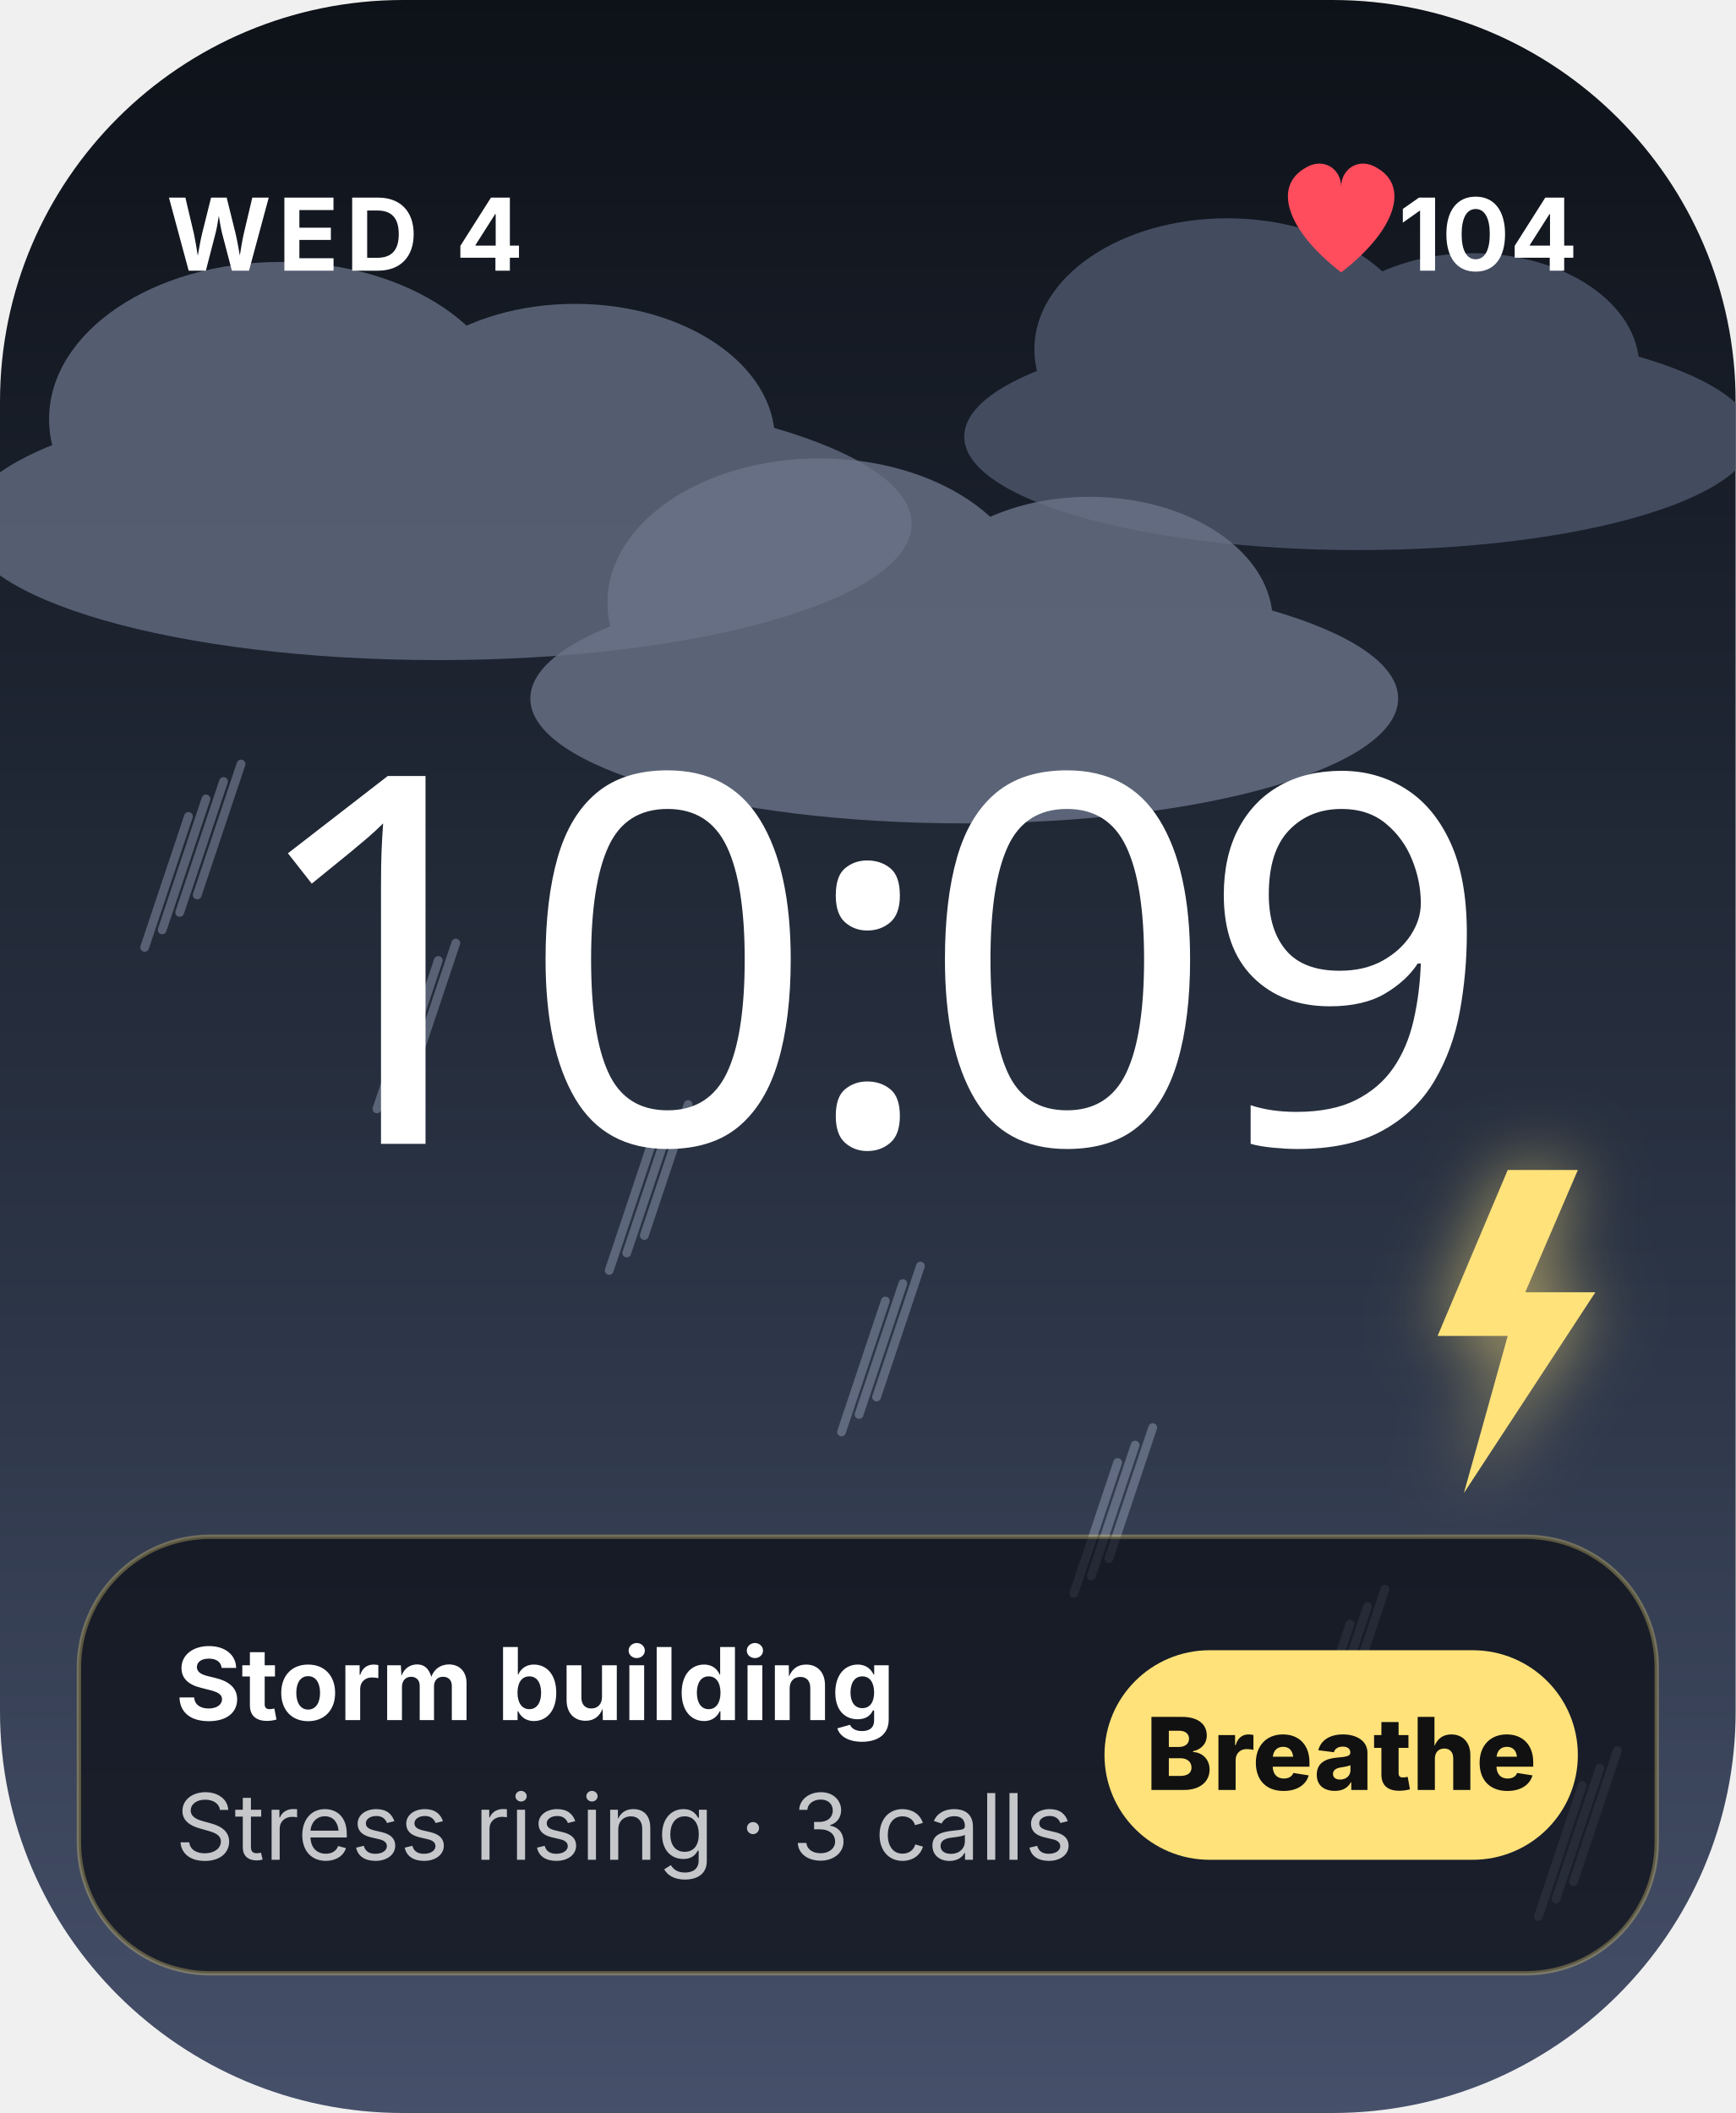
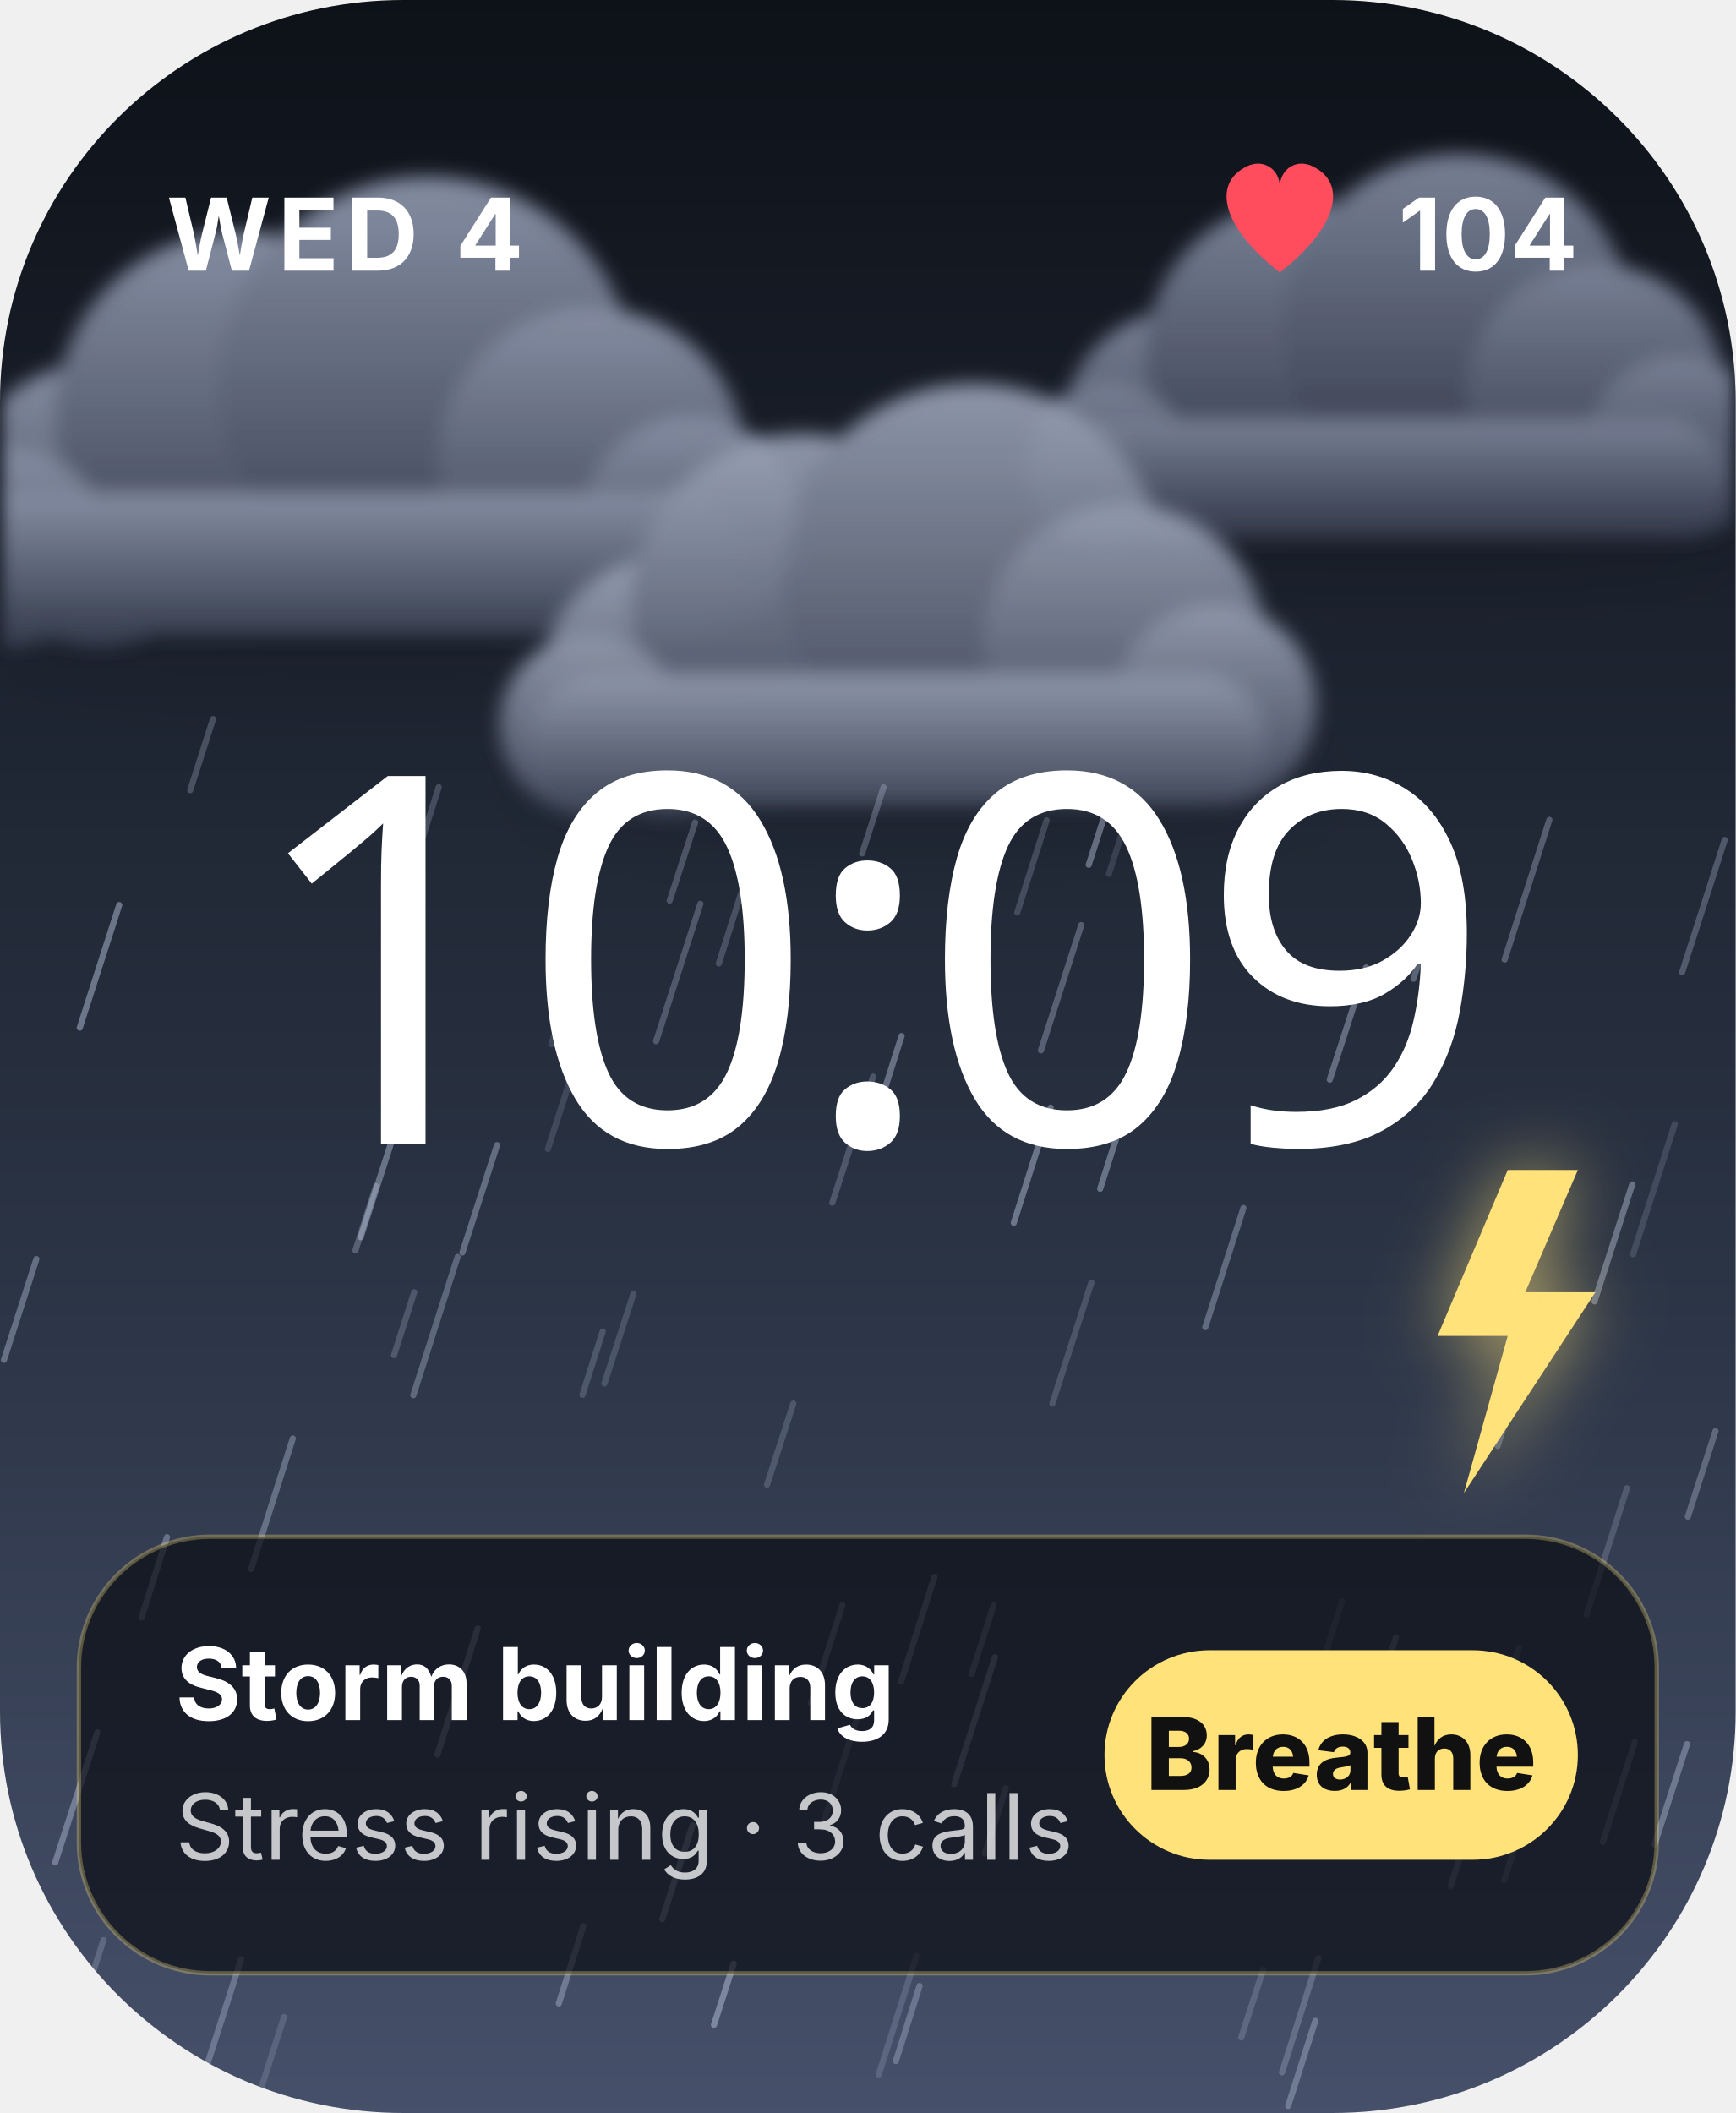
<svg xmlns="http://www.w3.org/2000/svg" width="368" height="448" preserveAspectRatio="none" viewBox="0 0 396 484">
  <defs>
    <clipPath id="innerweatheraltc">
      <rect width="396" height="484" rx="92" />
    </clipPath>
    <filter id="innerweatheraltb" x="-60%" y="-60%" width="220%" height="220%">
      <feGaussianBlur stdDeviation="40" />
    </filter>
    <filter id="innerweatheralts" x="-60%" y="-60%" width="220%" height="220%">
      <feGaussianBlur stdDeviation="8" />
    </filter>
  </defs>
  <g clip-path="url(#innerweatheraltc)">
    <defs>
      <linearGradient id="innerweatheraltsky" x1="0" y1="0" x2="0" y2="1">
        <stop offset="0" stop-color="#0d1118" />
        <stop offset=".6" stop-color="#2b3445" />
        <stop offset="1" stop-color="#46506a" />
      </linearGradient>
    </defs>
    <rect width="396" height="484" fill="url(#innerweatheraltsky)" />
-     <g transform="translate(100 120) scale(1.2)" opacity="0.9">
-       <ellipse cx="0" cy="0" rx="90" ry="26" fill="#5b6478" />
-       <ellipse cx="-30" cy="-20" rx="44" ry="30" fill="#5b6478" />
-       <ellipse cx="26" cy="-16" rx="38" ry="26" fill="#5b6478" />
+     <defs>
+       <linearGradient id="innerweatheraltcg4" x1="0" y1="0" x2="0" y2="1">
+         <stop offset="0" stop-color="#8a93a8" />
+         <stop offset="1" stop-color="#3a4152" />
+       </linearGradient>
+       <filter id="innerweatheraltcg4f" x="-30%" y="-30%" width="160%" height="160%">
+         <feGaussianBlur stdDeviation="1.76" />
+       </filter>
+     </defs>
+     <g transform="translate(80 108) scale(1.25)" opacity="0.95">
+       <ellipse cx="4" cy="26" rx="80" ry="12" fill="#000" opacity=".12" filter="url(#innerweatheralts)" />
+       <g fill="url(#innerweatheraltcg4)" filter="url(#innerweatheraltcg4f)">
+         <circle cx="-46" cy="6" r="26" />
+         <circle cx="-20" cy="-10" r="34" />
+         <circle cx="14" cy="-16" r="38" />
+         <circle cx="44" cy="-2" r="28" />
+         <circle cx="62" cy="10" r="20" />
+         <circle cx="-62" cy="14" r="18" />
+         <rect x="-74" y="4" width="146" height="26" rx="13" />
+       </g>
    </g>
-     <g transform="translate(310 100) scale(1)" opacity="0.95">
-       <ellipse cx="0" cy="0" rx="90" ry="26" fill="#454e62" />
-       <ellipse cx="-30" cy="-20" rx="44" ry="30" fill="#454e62" />
-       <ellipse cx="26" cy="-16" rx="38" ry="26" fill="#454e62" />
+     <defs>
+       <linearGradient id="innerweatheraltcg5" x1="0" y1="0" x2="0" y2="1">
+         <stop offset="0" stop-color="#7c859a" />
+         <stop offset="1" stop-color="#323849" />
+       </linearGradient>
+       <filter id="innerweatheraltcg5f" x="-30%" y="-30%" width="160%" height="160%">
+         <feGaussianBlur stdDeviation="2.10" />
+       </filter>
+     </defs>
+     <g transform="translate(318 92) scale(1.05)" opacity="0.95">
+       <ellipse cx="4" cy="26" rx="80" ry="12" fill="#000" opacity=".12" filter="url(#innerweatheralts)" />
+       <g fill="url(#innerweatheraltcg5)" filter="url(#innerweatheraltcg5f)">
+         <circle cx="-46" cy="6" r="26" />
+         <circle cx="-20" cy="-10" r="34" />
+         <circle cx="14" cy="-16" r="38" />
+         <circle cx="44" cy="-2" r="28" />
+         <circle cx="62" cy="10" r="20" />
+         <circle cx="-62" cy="14" r="18" />
+         <rect x="-74" y="4" width="146" height="26" rx="13" />
+       </g>
    </g>
-     <g transform="translate(220 160) scale(1.1)" opacity="0.8">
-       <ellipse cx="0" cy="0" rx="90" ry="26" fill="#6a7388" />
-       <ellipse cx="-30" cy="-20" rx="44" ry="30" fill="#6a7388" />
-       <ellipse cx="26" cy="-16" rx="38" ry="26" fill="#6a7388" />
+     <defs>
+       <linearGradient id="innerweatheraltcg6" x1="0" y1="0" x2="0" y2="1">
+         <stop offset="0" stop-color="#9aa3b6" />
+         <stop offset="1" stop-color="#454c5e" />
+       </linearGradient>
+       <filter id="innerweatheraltcg6f" x="-30%" y="-30%" width="160%" height="160%">
+         <feGaussianBlur stdDeviation="1.91" />
+       </filter>
+     </defs>
+     <g transform="translate(206 150) scale(1.15)" opacity="0.9">
+       <ellipse cx="4" cy="26" rx="80" ry="12" fill="#000" opacity=".12" filter="url(#innerweatheralts)" />
+       <g fill="url(#innerweatheraltcg6)" filter="url(#innerweatheraltcg6f)">
+         <circle cx="-46" cy="6" r="26" />
+         <circle cx="-20" cy="-10" r="34" />
+         <circle cx="14" cy="-16" r="38" />
+         <circle cx="44" cy="-2" r="28" />
+         <circle cx="62" cy="10" r="20" />
+         <circle cx="-62" cy="14" r="18" />
+         <rect x="-74" y="4" width="146" height="26" rx="13" />
+       </g>
    </g>
-     <line x1="-10" y1="150" x2="-20" y2="180" stroke="#b9c6e0" stroke-width="2" opacity=".35" stroke-linecap="round" />
-     <line x1="43" y1="187" x2="33" y2="217" stroke="#b9c6e0" stroke-width="2" opacity=".35" stroke-linecap="round" />
-     <line x1="96" y1="224" x2="86" y2="254" stroke="#b9c6e0" stroke-width="2" opacity=".35" stroke-linecap="round" />
-     <line x1="149" y1="261" x2="139" y2="291" stroke="#b9c6e0" stroke-width="2" opacity=".35" stroke-linecap="round" />
-     <line x1="202" y1="298" x2="192" y2="328" stroke="#b9c6e0" stroke-width="2" opacity=".35" stroke-linecap="round" />
-     <line x1="255" y1="335" x2="245" y2="365" stroke="#b9c6e0" stroke-width="2" opacity=".35" stroke-linecap="round" />
-     <line x1="308" y1="372" x2="298" y2="402" stroke="#b9c6e0" stroke-width="2" opacity=".35" stroke-linecap="round" />
-     <line x1="361" y1="409" x2="351" y2="439" stroke="#b9c6e0" stroke-width="2" opacity=".35" stroke-linecap="round" />
-     <line x1="-6" y1="446" x2="-16" y2="476" stroke="#b9c6e0" stroke-width="2" opacity=".35" stroke-linecap="round" />
-     <line x1="47" y1="183" x2="37" y2="213" stroke="#b9c6e0" stroke-width="2" opacity=".35" stroke-linecap="round" />
-     <line x1="100" y1="220" x2="90" y2="250" stroke="#b9c6e0" stroke-width="2" opacity=".35" stroke-linecap="round" />
-     <line x1="153" y1="257" x2="143" y2="287" stroke="#b9c6e0" stroke-width="2" opacity=".35" stroke-linecap="round" />
-     <line x1="206" y1="294" x2="196" y2="324" stroke="#b9c6e0" stroke-width="2" opacity=".35" stroke-linecap="round" />
-     <line x1="259" y1="331" x2="249" y2="361" stroke="#b9c6e0" stroke-width="2" opacity=".35" stroke-linecap="round" />
-     <line x1="312" y1="368" x2="302" y2="398" stroke="#b9c6e0" stroke-width="2" opacity=".35" stroke-linecap="round" />
-     <line x1="365" y1="405" x2="355" y2="435" stroke="#b9c6e0" stroke-width="2" opacity=".35" stroke-linecap="round" />
-     <line x1="-2" y1="442" x2="-12" y2="472" stroke="#b9c6e0" stroke-width="2" opacity=".35" stroke-linecap="round" />
-     <line x1="51" y1="179" x2="41" y2="209" stroke="#b9c6e0" stroke-width="2" opacity=".35" stroke-linecap="round" />
-     <line x1="104" y1="216" x2="94" y2="246" stroke="#b9c6e0" stroke-width="2" opacity=".35" stroke-linecap="round" />
-     <line x1="157" y1="253" x2="147" y2="283" stroke="#b9c6e0" stroke-width="2" opacity=".35" stroke-linecap="round" />
-     <line x1="210" y1="290" x2="200" y2="320" stroke="#b9c6e0" stroke-width="2" opacity=".35" stroke-linecap="round" />
-     <line x1="263" y1="327" x2="253" y2="357" stroke="#b9c6e0" stroke-width="2" opacity=".35" stroke-linecap="round" />
-     <line x1="316" y1="364" x2="306" y2="394" stroke="#b9c6e0" stroke-width="2" opacity=".35" stroke-linecap="round" />
-     <line x1="369" y1="401" x2="359" y2="431" stroke="#b9c6e0" stroke-width="2" opacity=".35" stroke-linecap="round" />
-     <line x1="2" y1="438" x2="-8" y2="468" stroke="#b9c6e0" stroke-width="2" opacity=".35" stroke-linecap="round" />
-     <line x1="55" y1="175" x2="45" y2="205" stroke="#b9c6e0" stroke-width="2" opacity=".35" stroke-linecap="round" />
+     <line x1="66.8" y1="329.5" x2="57.3" y2="359.4" stroke="#c7d3ec" stroke-width="1.4" opacity="0.34" stroke-linecap="round" />
+     <line x1="300.8" y1="448.5" x2="292.5" y2="474.7" stroke="#c7d3ec" stroke-width="1.4" opacity="0.25" stroke-linecap="round" />
+     <line x1="227.0" y1="379.6" x2="217.7" y2="408.7" stroke="#c7d3ec" stroke-width="1.4" opacity="0.40" stroke-linecap="round" />
+     <line x1="181.0" y1="321.5" x2="175.0" y2="340.1" stroke="#c7d3ec" stroke-width="1.4" opacity="0.20" stroke-linecap="round" />
+     <line x1="104.4" y1="287.9" x2="94.3" y2="319.6" stroke="#c7d3ec" stroke-width="1.4" opacity="0.32" stroke-linecap="round" />
+     <line x1="335.8" y1="416.8" x2="331.0" y2="432.0" stroke="#c7d3ec" stroke-width="1.4" opacity="0.26" stroke-linecap="round" />
+     <line x1="306.2" y1="366.8" x2="296.4" y2="397.6" stroke="#c7d3ec" stroke-width="1.4" opacity="0.16" stroke-linecap="round" />
+     <line x1="201.6" y1="180.3" x2="196.7" y2="195.5" stroke="#c7d3ec" stroke-width="1.4" opacity="0.27" stroke-linecap="round" />
+     <line x1="209.8" y1="454.9" x2="204.4" y2="472.1" stroke="#c7d3ec" stroke-width="1.4" opacity="0.31" stroke-linecap="round" />
+     <line x1="209.1" y1="448.0" x2="200.5" y2="475.2" stroke="#c7d3ec" stroke-width="1.4" opacity="0.18" stroke-linecap="round" />
+     <line x1="-1.6" y1="354.1" x2="-8.1" y2="374.4" stroke="#c7d3ec" stroke-width="1.4" opacity="0.32" stroke-linecap="round" />
+     <line x1="238.8" y1="187.9" x2="232.1" y2="209.0" stroke="#c7d3ec" stroke-width="1.4" opacity="0.21" stroke-linecap="round" />
+     <line x1="246.7" y1="211.9" x2="237.5" y2="240.6" stroke="#c7d3ec" stroke-width="1.4" opacity="0.31" stroke-linecap="round" />
+     <line x1="158.6" y1="188.4" x2="152.8" y2="206.3" stroke="#c7d3ec" stroke-width="1.4" opacity="0.26" stroke-linecap="round" />
+     <line x1="346.6" y1="377.4" x2="339.1" y2="400.9" stroke="#c7d3ec" stroke-width="1.4" opacity="0.16" stroke-linecap="round" />
+     <line x1="133.1" y1="441.2" x2="127.5" y2="458.9" stroke="#c7d3ec" stroke-width="1.4" opacity="0.35" stroke-linecap="round" />
+     <line x1="167.4" y1="449.8" x2="162.9" y2="463.8" stroke="#c7d3ec" stroke-width="1.4" opacity="0.43" stroke-linecap="round" />
+     <line x1="89.9" y1="259.7" x2="82.3" y2="283.4" stroke="#c7d3ec" stroke-width="1.4" opacity="0.41" stroke-linecap="round" />
+     <line x1="404.7" y1="404.5" x2="395.3" y2="433.8" stroke="#c7d3ec" stroke-width="1.4" opacity="0.16" stroke-linecap="round" />
+     <line x1="288.2" y1="451.2" x2="283.2" y2="466.7" stroke="#c7d3ec" stroke-width="1.4" opacity="0.20" stroke-linecap="round" />
+     <line x1="353.5" y1="187.8" x2="343.3" y2="219.8" stroke="#c7d3ec" stroke-width="1.4" opacity="0.31" stroke-linecap="round" />
+     <line x1="347.8" y1="312.0" x2="341.7" y2="331.2" stroke="#c7d3ec" stroke-width="1.4" opacity="0.28" stroke-linecap="round" />
+     <line x1="8.3" y1="288.4" x2="0.9" y2="311.5" stroke="#c7d3ec" stroke-width="1.4" opacity="0.37" stroke-linecap="round" />
+     <line x1="253.8" y1="181.2" x2="248.4" y2="198.1" stroke="#c7d3ec" stroke-width="1.4" opacity="0.41" stroke-linecap="round" />
+     <line x1="382.1" y1="257.5" x2="372.6" y2="287.3" stroke="#c7d3ec" stroke-width="1.4" opacity="0.16" stroke-linecap="round" />
+     <line x1="85.8" y1="271.7" x2="81.1" y2="286.4" stroke="#c7d3ec" stroke-width="1.4" opacity="0.29" stroke-linecap="round" />
+     <line x1="311.7" y1="221.6" x2="303.4" y2="247.3" stroke="#c7d3ec" stroke-width="1.4" opacity="0.38" stroke-linecap="round" />
+     <line x1="55.0" y1="448.8" x2="45.9" y2="477.2" stroke="#c7d3ec" stroke-width="1.4" opacity="0.31" stroke-linecap="round" />
+     <line x1="373.0" y1="399.0" x2="365.7" y2="421.9" stroke="#c7d3ec" stroke-width="1.4" opacity="0.25" stroke-linecap="round" />
+     <line x1="64.8" y1="462.0" x2="59.4" y2="478.9" stroke="#c7d3ec" stroke-width="1.4" opacity="0.17" stroke-linecap="round" />
+     <line x1="134.4" y1="233.9" x2="125.0" y2="263.2" stroke="#c7d3ec" stroke-width="1.4" opacity="0.16" stroke-linecap="round" />
+     <line x1="226.7" y1="367.7" x2="221.7" y2="383.4" stroke="#c7d3ec" stroke-width="1.4" opacity="0.30" stroke-linecap="round" />
+     <line x1="144.5" y1="296.4" x2="137.9" y2="316.9" stroke="#c7d3ec" stroke-width="1.4" opacity="0.19" stroke-linecap="round" />
+     <line x1="159.8" y1="207.0" x2="149.7" y2="238.5" stroke="#c7d3ec" stroke-width="1.4" opacity="0.27" stroke-linecap="round" />
+     <line x1="229.5" y1="409.6" x2="224.7" y2="424.6" stroke="#c7d3ec" stroke-width="1.4" opacity="0.29" stroke-linecap="round" />
+     <line x1="38.1" y1="352.1" x2="32.3" y2="370.5" stroke="#c7d3ec" stroke-width="1.4" opacity="0.35" stroke-linecap="round" />
+     <line x1="258.6" y1="182.7" x2="253.0" y2="200.2" stroke="#c7d3ec" stroke-width="1.4" opacity="0.15" stroke-linecap="round" />
+     <line x1="393.5" y1="192.4" x2="383.8" y2="222.7" stroke="#c7d3ec" stroke-width="1.4" opacity="0.28" stroke-linecap="round" />
+     <line x1="94.5" y1="296.0" x2="89.9" y2="310.4" stroke="#c7d3ec" stroke-width="1.4" opacity="0.22" stroke-linecap="round" />
+     <line x1="100.1" y1="180.3" x2="90.1" y2="211.7" stroke="#c7d3ec" stroke-width="1.4" opacity="0.22" stroke-linecap="round" />
+     <line x1="318.5" y1="375.0" x2="313.8" y2="389.8" stroke="#c7d3ec" stroke-width="1.4" opacity="0.29" stroke-linecap="round" />
+     <line x1="348.7" y1="413.7" x2="343.2" y2="430.7" stroke="#c7d3ec" stroke-width="1.4" opacity="0.22" stroke-linecap="round" />
+     <line x1="258.7" y1="248.1" x2="251.0" y2="272.3" stroke="#c7d3ec" stroke-width="1.4" opacity="0.41" stroke-linecap="round" />
+     <line x1="23.6" y1="444.4" x2="16.3" y2="467.2" stroke="#c7d3ec" stroke-width="1.4" opacity="0.22" stroke-linecap="round" />
+     <line x1="199.2" y1="246.6" x2="189.9" y2="275.5" stroke="#c7d3ec" stroke-width="1.4" opacity="0.24" stroke-linecap="round" />
+     <line x1="329.6" y1="201.9" x2="322.5" y2="224.2" stroke="#c7d3ec" stroke-width="1.4" opacity="0.33" stroke-linecap="round" />
+     <line x1="300.1" y1="462.9" x2="293.9" y2="482.4" stroke="#c7d3ec" stroke-width="1.4" opacity="0.33" stroke-linecap="round" />
+     <line x1="27.2" y1="207.3" x2="18.2" y2="235.4" stroke="#c7d3ec" stroke-width="1.4" opacity="0.44" stroke-linecap="round" />
+     <line x1="171.9" y1="195.7" x2="164.0" y2="220.7" stroke="#c7d3ec" stroke-width="1.4" opacity="0.23" stroke-linecap="round" />
+     <line x1="403.8" y1="375.4" x2="397.5" y2="395.1" stroke="#c7d3ec" stroke-width="1.4" opacity="0.19" stroke-linecap="round" />
+     <line x1="371.2" y1="340.9" x2="362.0" y2="369.8" stroke="#c7d3ec" stroke-width="1.4" opacity="0.20" stroke-linecap="round" />
+     <line x1="192.2" y1="367.7" x2="185.0" y2="390.2" stroke="#c7d3ec" stroke-width="1.4" opacity="0.32" stroke-linecap="round" />
+     <line x1="137.5" y1="305.0" x2="132.9" y2="319.5" stroke="#c7d3ec" stroke-width="1.4" opacity="0.21" stroke-linecap="round" />
+     <line x1="196.2" y1="391.5" x2="187.5" y2="418.7" stroke="#c7d3ec" stroke-width="1.4" opacity="0.22" stroke-linecap="round" />
+     <line x1="22.2" y1="396.8" x2="12.6" y2="426.6" stroke="#c7d3ec" stroke-width="1.4" opacity="0.39" stroke-linecap="round" />
+     <line x1="372.4" y1="271.3" x2="363.8" y2="298.1" stroke="#c7d3ec" stroke-width="1.4" opacity="0.39" stroke-linecap="round" />
+     <line x1="113.4" y1="262.3" x2="105.5" y2="286.9" stroke="#c7d3ec" stroke-width="1.4" opacity="0.37" stroke-linecap="round" />
+     <line x1="133.3" y1="216.0" x2="125.8" y2="239.2" stroke="#c7d3ec" stroke-width="1.4" opacity="0.16" stroke-linecap="round" />
+     <line x1="249.0" y1="293.8" x2="240.1" y2="321.5" stroke="#c7d3ec" stroke-width="1.4" opacity="0.20" stroke-linecap="round" />
+     <line x1="239.7" y1="253.7" x2="231.3" y2="280.1" stroke="#c7d3ec" stroke-width="1.4" opacity="0.42" stroke-linecap="round" />
+     <line x1="205.7" y1="237.3" x2="200.4" y2="254.1" stroke="#c7d3ec" stroke-width="1.4" opacity="0.40" stroke-linecap="round" />
+     <line x1="109.0" y1="373.0" x2="99.8" y2="401.9" stroke="#c7d3ec" stroke-width="1.4" opacity="0.38" stroke-linecap="round" />
+     <line x1="384.9" y1="399.5" x2="377.5" y2="422.5" stroke="#c7d3ec" stroke-width="1.4" opacity="0.36" stroke-linecap="round" />
+     <line x1="391.4" y1="327.8" x2="385.1" y2="347.4" stroke="#c7d3ec" stroke-width="1.4" opacity="0.31" stroke-linecap="round" />
+     <line x1="48.6" y1="164.7" x2="43.4" y2="181.0" stroke="#c7d3ec" stroke-width="1.4" opacity="0.25" stroke-linecap="round" />
+     <line x1="283.7" y1="276.7" x2="275.0" y2="304.0" stroke="#c7d3ec" stroke-width="1.4" opacity="0.34" stroke-linecap="round" />
+     <line x1="24.3" y1="465.6" x2="15.1" y2="494.5" stroke="#c7d3ec" stroke-width="1.4" opacity="0.35" stroke-linecap="round" />
+     <line x1="404.7" y1="337.1" x2="398.6" y2="356.0" stroke="#c7d3ec" stroke-width="1.4" opacity="0.19" stroke-linecap="round" />
+     <line x1="213.2" y1="361.2" x2="205.6" y2="385.2" stroke="#c7d3ec" stroke-width="1.4" opacity="0.34" stroke-linecap="round" />
+     <line x1="158.0" y1="418.1" x2="151.1" y2="439.6" stroke="#c7d3ec" stroke-width="1.4" opacity="0.41" stroke-linecap="round" />
    <path d="M344 268 L 328 306 L 344 306 L 334 342 L 364 296 L 348 296 L 360 268 Z" fill="#ffe27a" />
    <path d="M344 268 L 328 306 L 344 306 L 334 342 L 364 296 L 348 296 L 360 268 Z" fill="#ffe27a" opacity=".6" filter="url(#innerweatheralts)" />
    <text x="38" y="62" text-anchor="start" font-family="Inter" font-size="23" font-weight="700" fill="#fff" letter-spacing="1.5">WED 4</text>
-     <path transform="translate(306 54) scale(1.4)" fill="#ff4d5e" d="M0 6 C -9 -1 -11 -8 -6 -11 C -3 -13 0 -11 0 -8 C 0 -11 3 -13 6 -11 C 11 -8 9 -1 0 6Z" />
+     <path transform="translate(292 54) scale(1.4)" fill="#ff4d5e" d="M0 6 C -9 -1 -11 -8 -6 -11 C -3 -13 0 -11 0 -8 C 0 -11 3 -13 6 -11 C 11 -8 9 -1 0 6Z" />
    <text x="360" y="62" text-anchor="end" font-family="Inter" font-size="23" font-weight="700" fill="#fff">104</text>
    <text x="198" y="262" text-anchor="middle" font-family="Inter Tight" font-size="118" font-weight="300" fill="#fff" letter-spacing="-4">10:09</text>
    <rect x="18" y="352" width="360" height="100" rx="30" fill="#0a0d14" fill-opacity=".7" stroke="#ffe27a" stroke-opacity=".3" />
    <text x="40" y="394" text-anchor="start" font-family="Inter" font-size="23" font-weight="700" fill="#fff">Storm building</text>
    <text x="40" y="426" text-anchor="start" font-family="Inter" font-size="21" font-weight="400" fill="#fff" opacity=".75">Stress rising · 3 calls</text>
    <rect x="252" y="378" width="108" height="48" rx="24" fill="#ffe27a" />
    <text x="306" y="410" text-anchor="middle" font-family="Inter" font-size="23" font-weight="800" fill="#111">Breathe</text>
  </g>
</svg>
